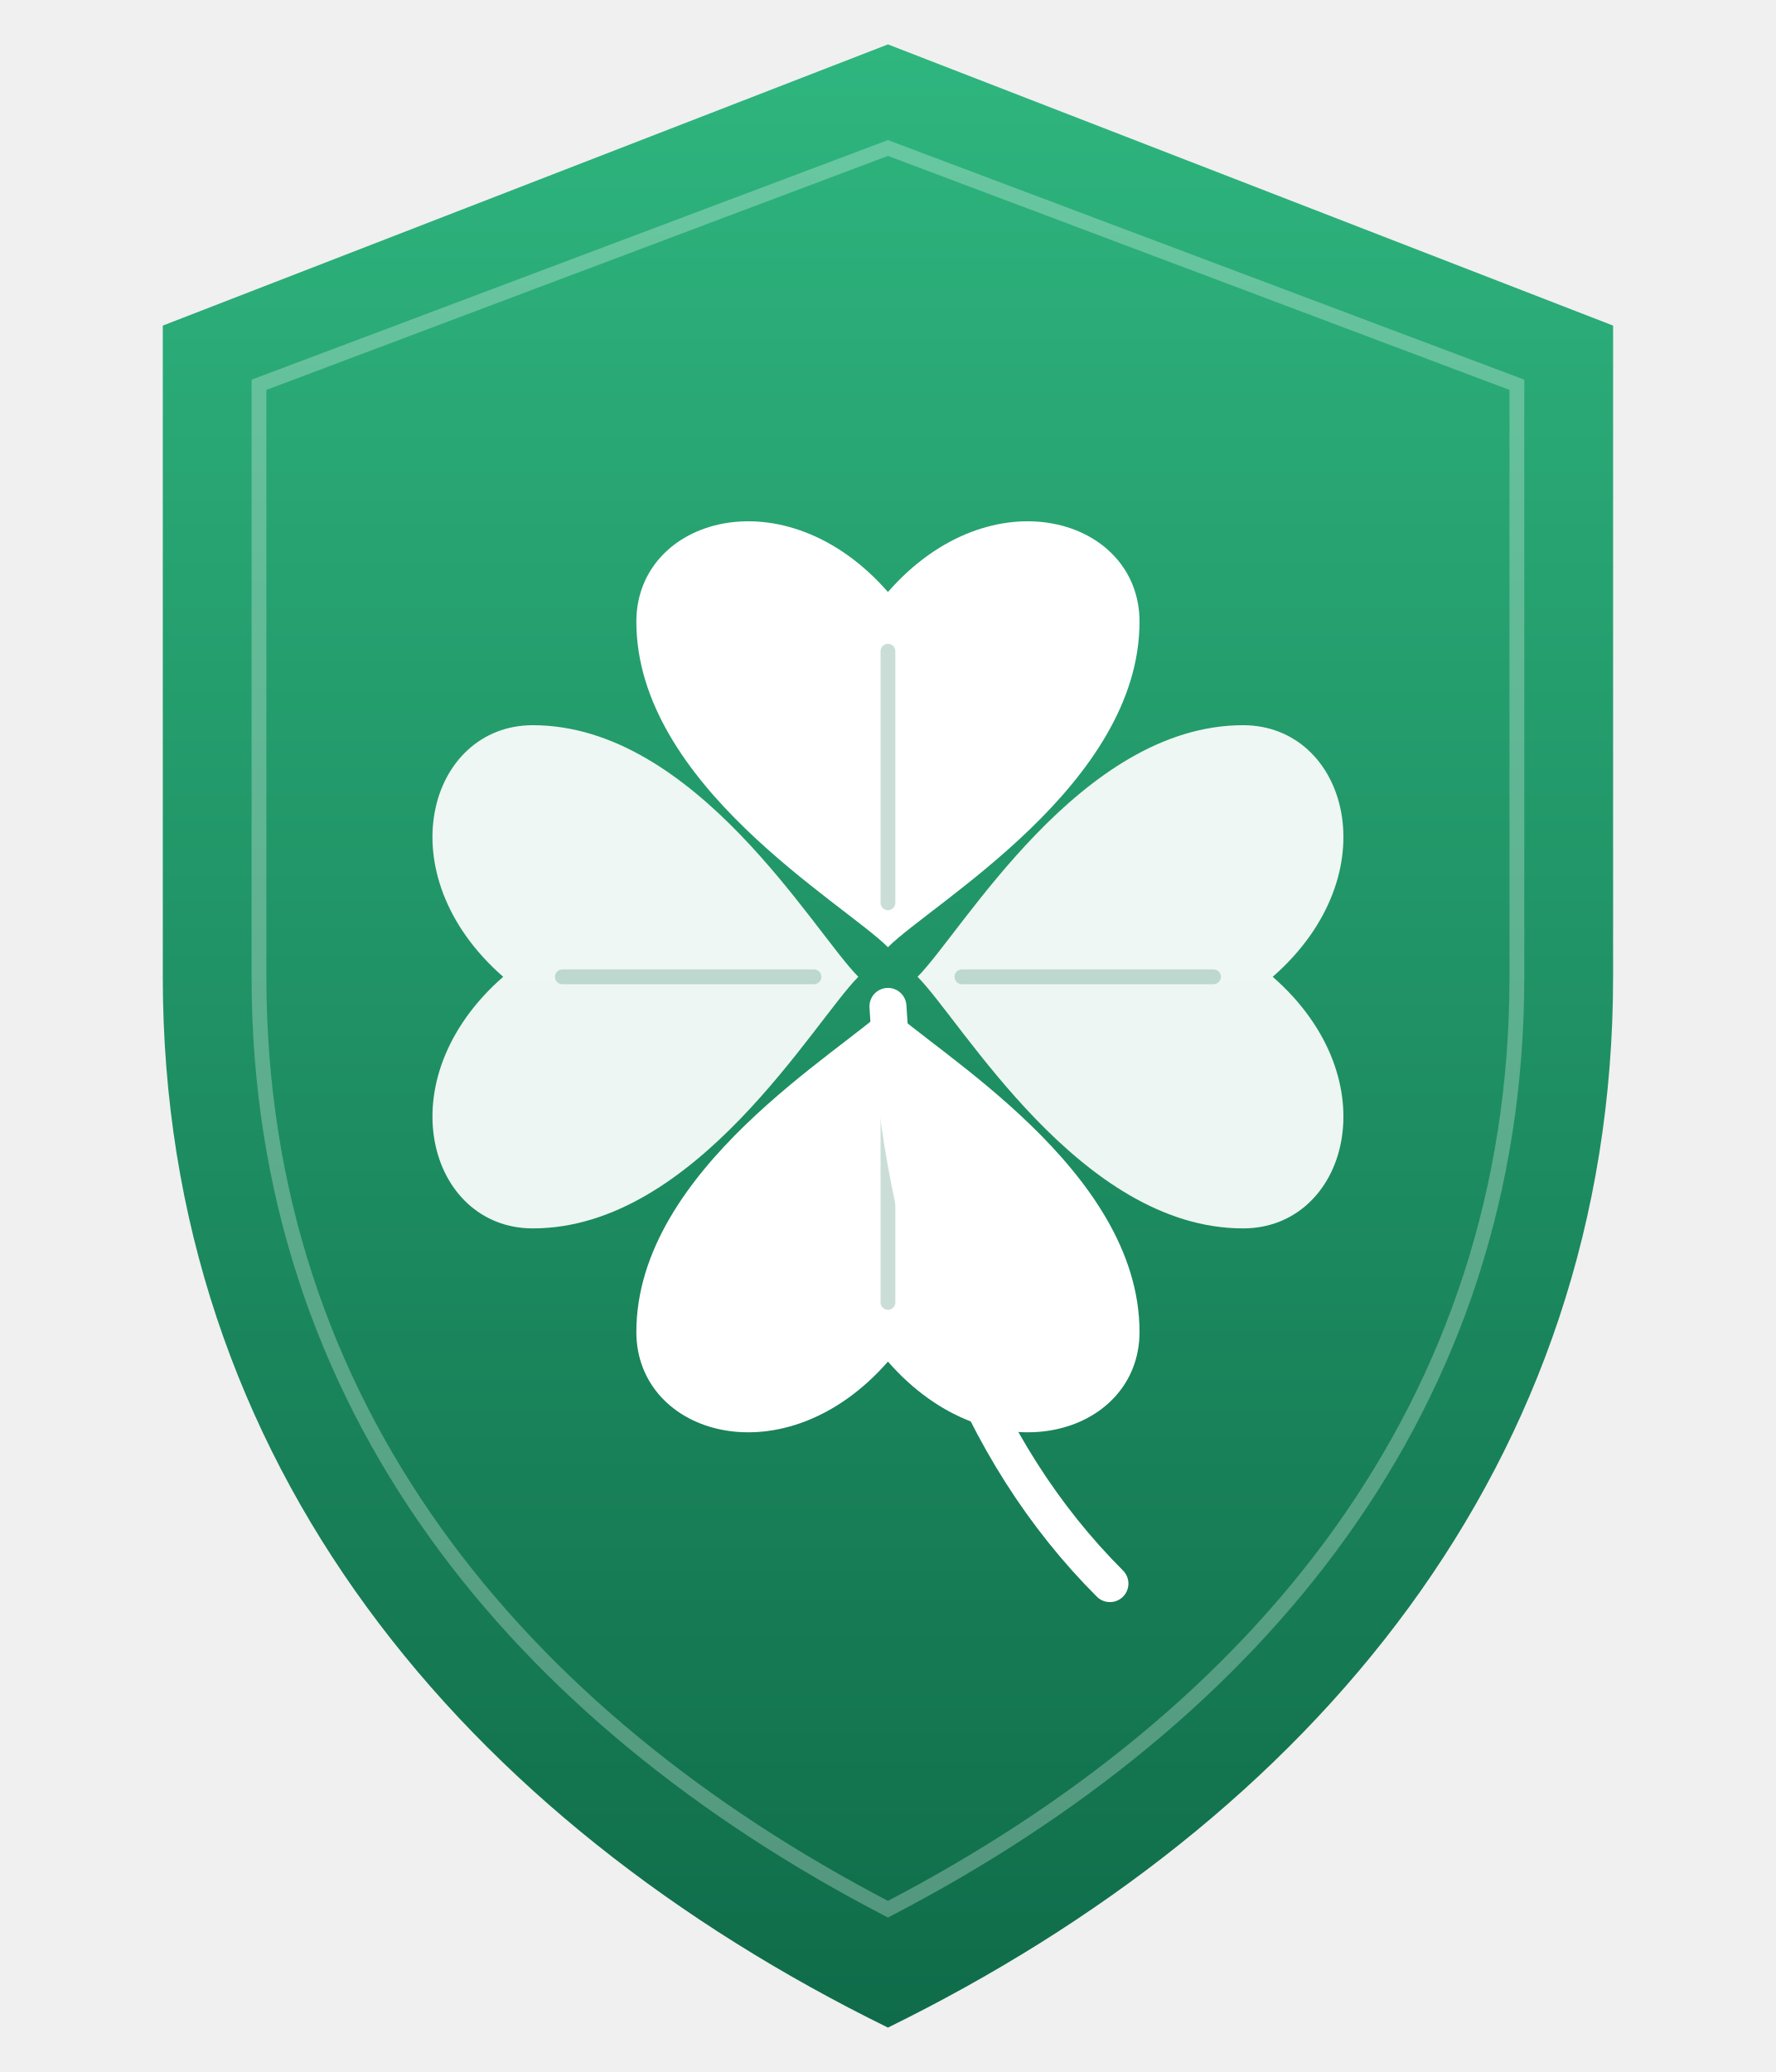
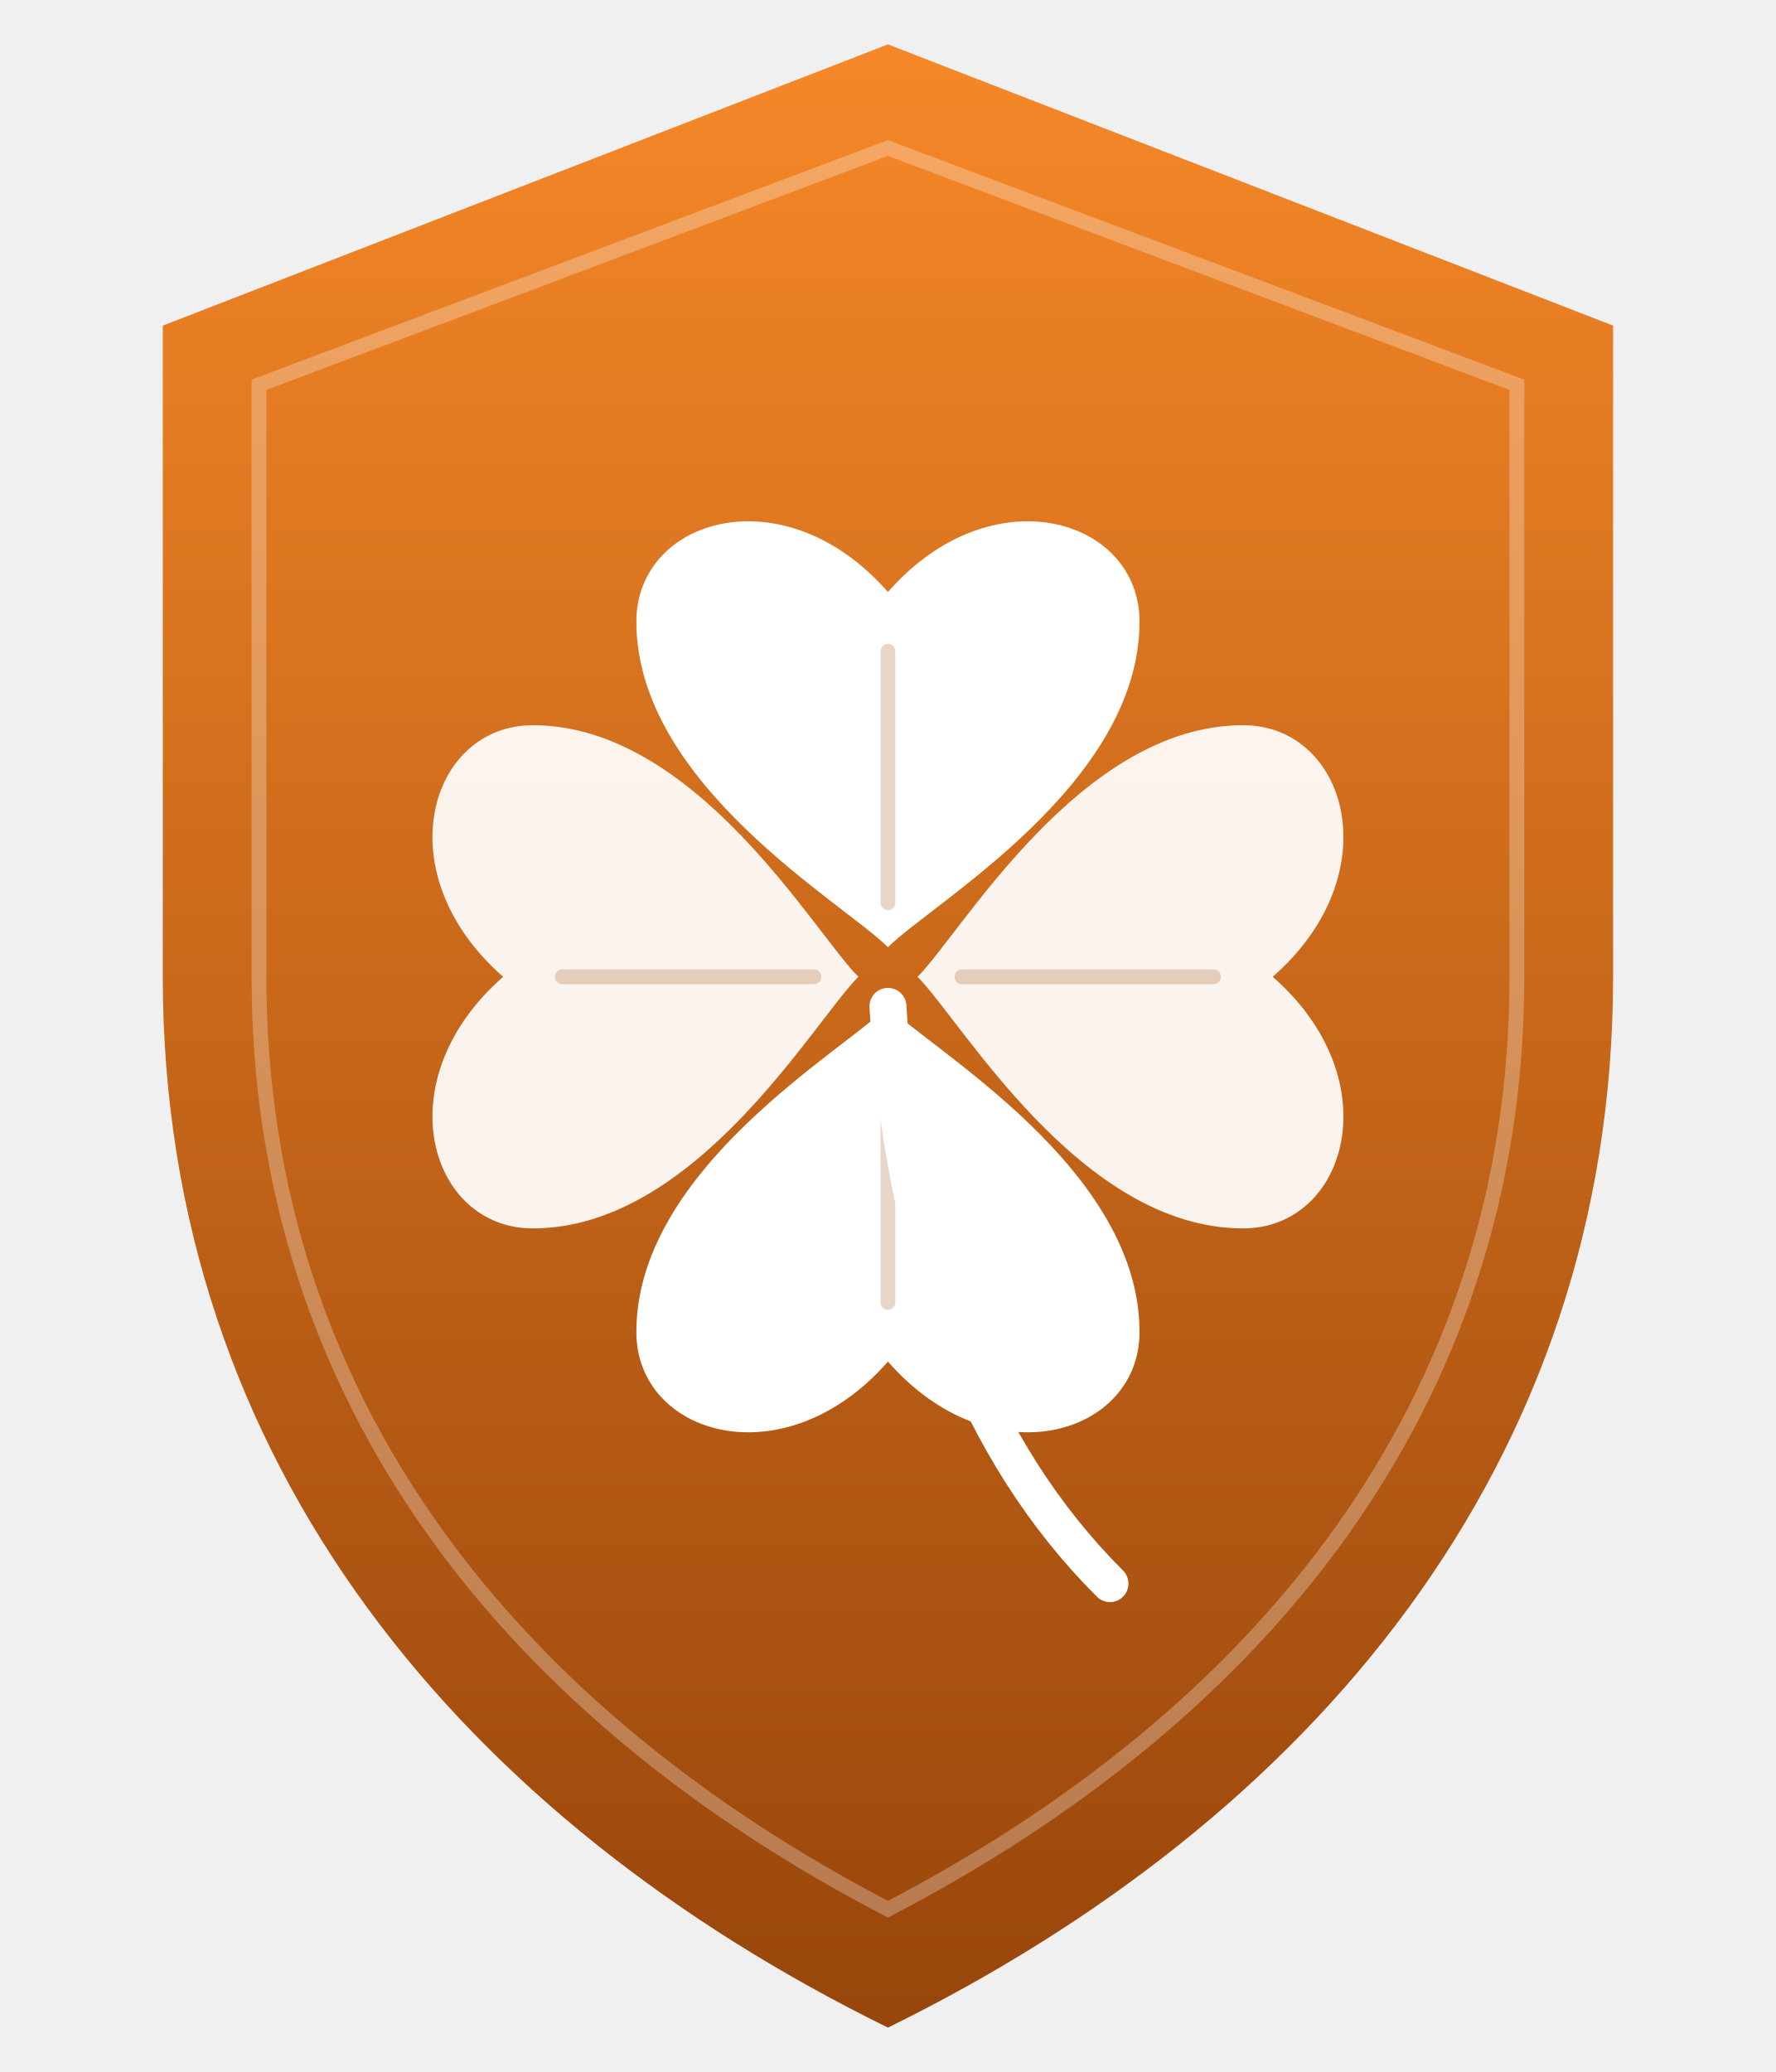
<svg xmlns="http://www.w3.org/2000/svg" viewBox="0 0 240 280" role="img" aria-label="Perisai dengan daun semanggi">
  <defs>
    <linearGradient id="sh" x1="0" y1="0" x2="0" y2="1">
-       <stop offset="0" stop-color="#2fb67f" />
-       <stop offset="1" stop-color="#0f6b49" />
+       <stop offset="0" stop-color="#f68828" />
+       <stop offset="1" stop-color="#97450b" />
    </linearGradient>
    <path id="leaf" d="M0 0 C-6 -6 -34 -22 -34 -44 C-34 -58 -14 -64 0 -48 C14 -64 34 -58 34 -44 C34 -22 6 -6 0 0Z" />
  </defs>
  <path d="M120 6 L218 44 V132 C218 198 177 246 120 274 C63 246 22 198 22 132 V44 Z" fill="url(#sh)" />
  <path d="M120 20 L205 52 V132 C205 190 170 232 120 258 C70 232 35 190 35 132 V52 Z" fill="none" stroke="#fff" stroke-opacity=".28" stroke-width="2" />
  <g transform="translate(120 132)" fill="#fff">
    <use href="#leaf" transform="rotate(0) translate(0 -4)" />
    <use href="#leaf" transform="rotate(90) translate(0 -4)" fill-opacity=".92" />
    <use href="#leaf" transform="rotate(180) translate(0 -4)" />
    <use href="#leaf" transform="rotate(270) translate(0 -4)" fill-opacity=".92" />
  </g>
-   <g transform="translate(120 132)" stroke="#0f6b49" stroke-opacity=".22" stroke-width="2" stroke-linecap="round" fill="none">
+   <g transform="translate(120 132)" stroke="#97450b" stroke-opacity=".22" stroke-width="2" stroke-linecap="round" fill="none">
    <path d="M0 -10 L0 -44" />
    <path d="M10 0 L44 0" />
    <path d="M0 10 L0 44" />
    <path d="M-10 0 L-44 0" />
  </g>
  <path d="M120 136 C122 170 132 196 150 214" fill="none" stroke="#fff" stroke-width="5" stroke-linecap="round" />
</svg>
